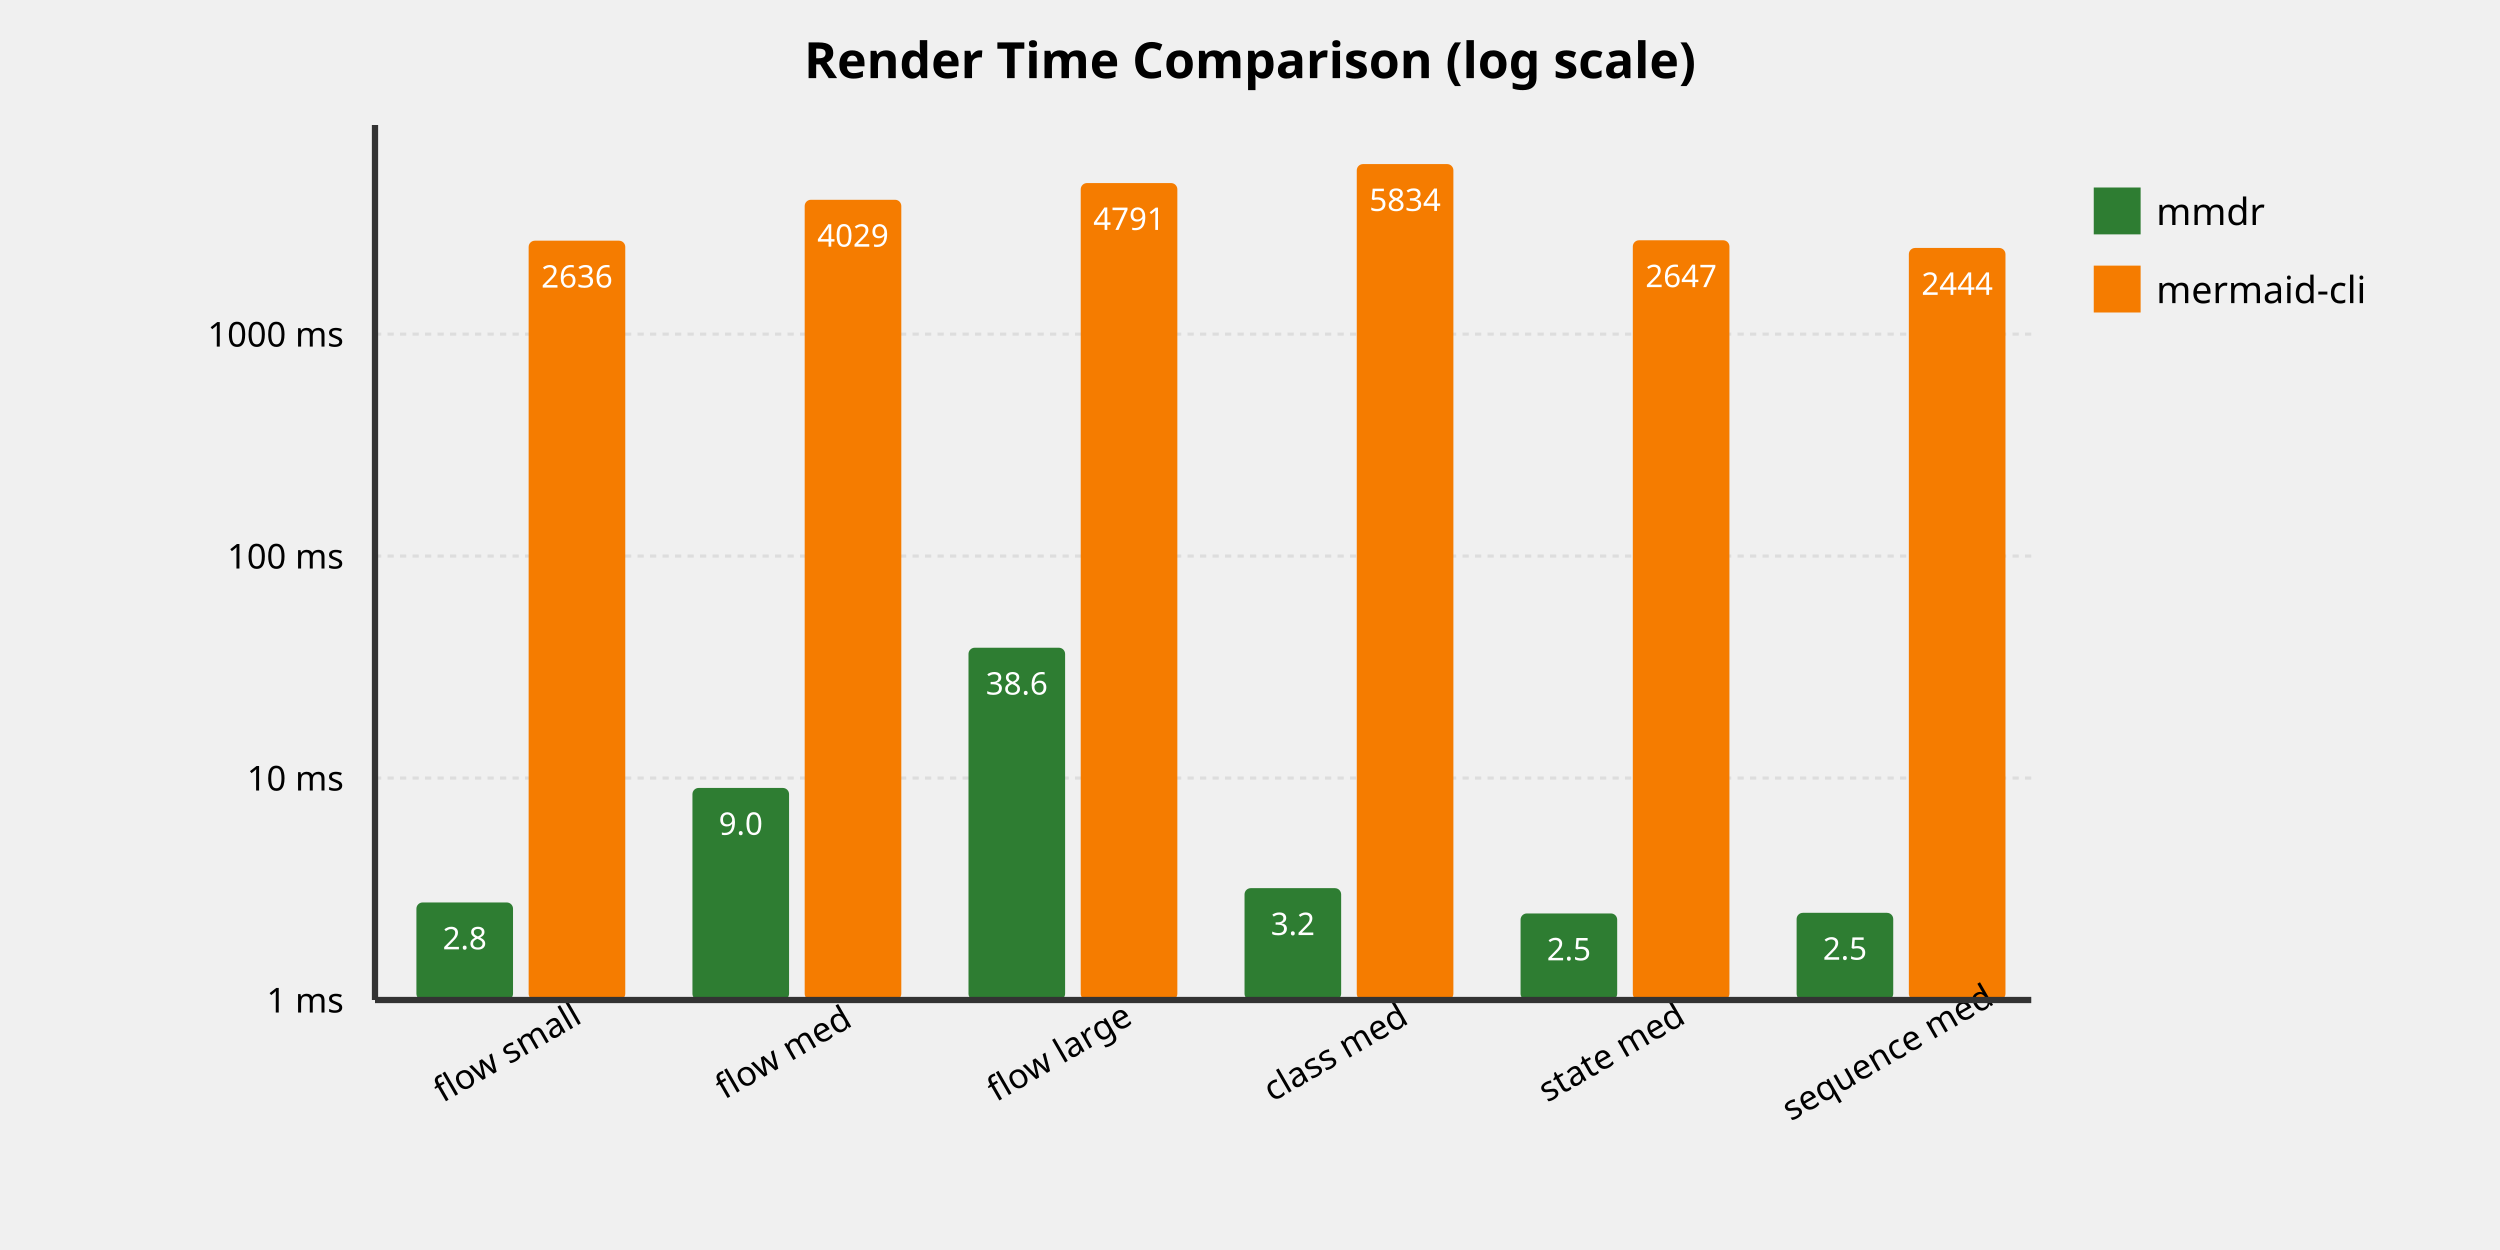
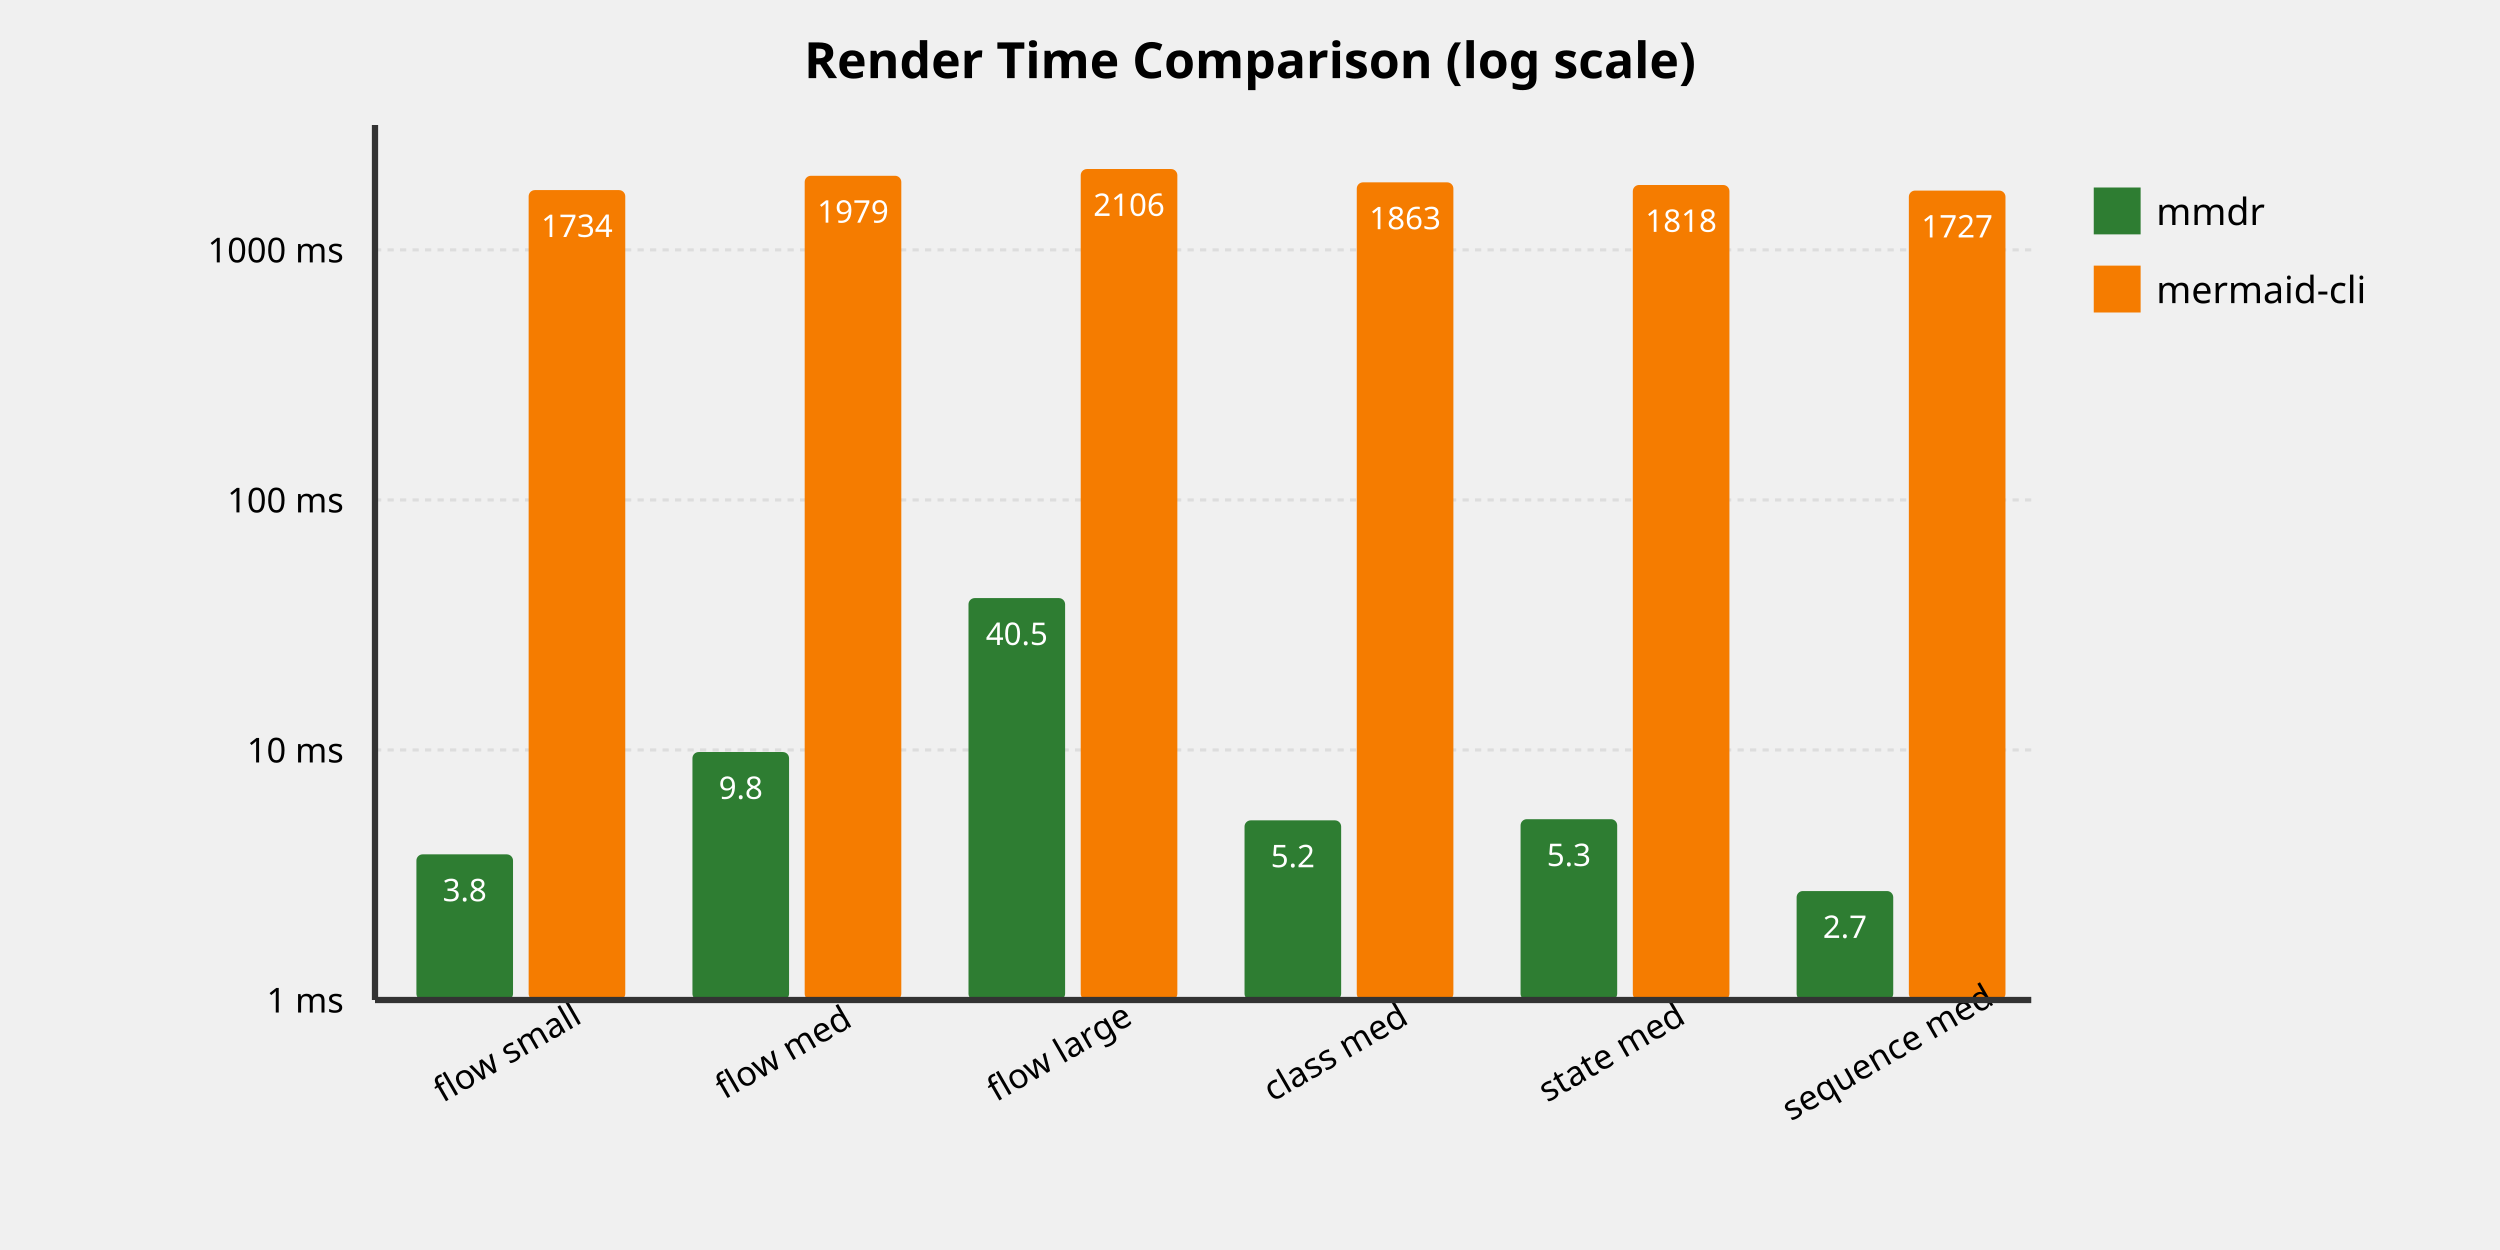
<svg xmlns="http://www.w3.org/2000/svg" viewBox="0 0 800 400">
  <style>
  .title { font: bold 16px sans-serif; }
  .axis-label { font: 12px sans-serif; }
  .tick-label { font: 11px sans-serif; }
  .legend { font: 12px sans-serif; }
  .bar-mmdr { fill: #2e7d32; }
  .bar-cli { fill: #f57c00; }
  .bar-label { font: 10px sans-serif; fill: white; }
</style>
  <text x="400.0" y="25" text-anchor="middle" class="title">Render Time Comparison (log scale)</text>
  <line x1="120" y1="320.0" x2="650" y2="320.0" stroke="#ddd" stroke-dasharray="2,2" />
  <text x="110" y="324.0" text-anchor="end" class="tick-label">1 ms</text>
-   <line x1="120" y1="248.972" x2="650" y2="248.972" stroke="#ddd" stroke-dasharray="2,2" />
-   <text x="110" y="252.972" text-anchor="end" class="tick-label">10 ms</text>
-   <line x1="120" y1="177.943" x2="650" y2="177.943" stroke="#ddd" stroke-dasharray="2,2" />
-   <text x="110" y="181.943" text-anchor="end" class="tick-label">100 ms</text>
-   <line x1="120" y1="106.915" x2="650" y2="106.915" stroke="#ddd" stroke-dasharray="2,2" />
-   <text x="110" y="110.915" text-anchor="end" class="tick-label">1000 ms</text>
-   <rect x="133.25" y="288.787" width="30.917" height="31.213" class="bar-mmdr" rx="2" />
-   <text x="148.708" y="303.787" text-anchor="middle" class="bar-label">2.8</text>
-   <rect x="169.167" y="77.021" width="30.917" height="242.979" class="bar-cli" rx="2" />
-   <text x="184.625" y="92.021" text-anchor="middle" class="bar-label">2636</text>
+   <line x1="120" y1="239.988" x2="650" y2="239.988" stroke="#ddd" stroke-dasharray="2,2" />
+   <text x="110" y="243.988" text-anchor="end" class="tick-label">10 ms</text>
+   <line x1="120" y1="159.975" x2="650" y2="159.975" stroke="#ddd" stroke-dasharray="2,2" />
+   <text x="110" y="163.975" text-anchor="end" class="tick-label">100 ms</text>
+   <line x1="120" y1="79.963" x2="650" y2="79.963" stroke="#ddd" stroke-dasharray="2,2" />
+   <text x="110" y="83.963" text-anchor="end" class="tick-label">1000 ms</text>
+   <rect x="133.25" y="273.393" width="30.917" height="46.607" class="bar-mmdr" rx="2" />
+   <text x="148.708" y="288.393" text-anchor="middle" class="bar-label">3.8</text>
+   <rect x="169.167" y="60.831" width="30.917" height="259.169" class="bar-cli" rx="2" />
+   <text x="184.625" y="75.831" text-anchor="middle" class="bar-label">1734</text>
  <text x="164.167" y="340" text-anchor="middle" class="tick-label" transform="rotate(-30 164.1667 340)">flow small</text>
-   <rect x="221.583" y="252.14" width="30.917" height="67.86" class="bar-mmdr" rx="2" />
-   <text x="237.042" y="267.14" text-anchor="middle" class="bar-label">9.0</text>
-   <rect x="257.5" y="63.928" width="30.917" height="256.072" class="bar-cli" rx="2" />
-   <text x="272.958" y="78.928" text-anchor="middle" class="bar-label">4029</text>
+   <rect x="221.583" y="240.65" width="30.917" height="79.35" class="bar-mmdr" rx="2" />
+   <text x="237.042" y="255.65" text-anchor="middle" class="bar-label">9.8</text>
+   <rect x="257.5" y="56.248" width="30.917" height="263.752" class="bar-cli" rx="2" />
+   <text x="272.958" y="71.248" text-anchor="middle" class="bar-label">1979</text>
  <text x="252.5" y="340" text-anchor="middle" class="tick-label" transform="rotate(-30 252.5 340)">flow med</text>
-   <rect x="309.917" y="207.273" width="30.917" height="112.727" class="bar-mmdr" rx="2" />
-   <text x="325.375" y="222.273" text-anchor="middle" class="bar-label">38.6</text>
-   <rect x="345.833" y="58.583" width="30.917" height="261.417" class="bar-cli" rx="2" />
-   <text x="361.292" y="73.583" text-anchor="middle" class="bar-label">4791</text>
+   <rect x="309.917" y="191.389" width="30.917" height="128.611" class="bar-mmdr" rx="2" />
+   <text x="325.375" y="206.389" text-anchor="middle" class="bar-label">40.5</text>
+   <rect x="345.833" y="54.089" width="30.917" height="265.911" class="bar-cli" rx="2" />
+   <text x="361.292" y="69.089" text-anchor="middle" class="bar-label">2106</text>
  <text x="340.833" y="340" text-anchor="middle" class="tick-label" transform="rotate(-30 340.8333 340)">flow large</text>
-   <rect x="398.25" y="284.209" width="30.917" height="35.791" class="bar-mmdr" rx="2" />
-   <text x="413.708" y="299.209" text-anchor="middle" class="bar-label">3.2</text>
-   <rect x="434.167" y="52.507" width="30.917" height="267.493" class="bar-cli" rx="2" />
-   <text x="449.625" y="67.507" text-anchor="middle" class="bar-label">5834</text>
+   <rect x="398.25" y="262.513" width="30.917" height="57.487" class="bar-mmdr" rx="2" />
+   <text x="413.708" y="277.513" text-anchor="middle" class="bar-label">5.2</text>
+   <rect x="434.167" y="58.35" width="30.917" height="261.65" class="bar-cli" rx="2" />
+   <text x="449.625" y="73.35" text-anchor="middle" class="bar-label">1863</text>
  <text x="429.167" y="340" text-anchor="middle" class="tick-label" transform="rotate(-30 429.1667 340)">class med</text>
-   <rect x="486.583" y="292.305" width="30.917" height="27.695" class="bar-mmdr" rx="2" />
-   <text x="502.042" y="307.305" text-anchor="middle" class="bar-label">2.5</text>
-   <rect x="522.5" y="76.89" width="30.917" height="243.11" class="bar-cli" rx="2" />
-   <text x="537.958" y="91.89" text-anchor="middle" class="bar-label">2647</text>
+   <rect x="486.583" y="262.136" width="30.917" height="57.864" class="bar-mmdr" rx="2" />
+   <text x="502.042" y="277.136" text-anchor="middle" class="bar-label">5.3</text>
+   <rect x="522.5" y="59.196" width="30.917" height="260.804" class="bar-cli" rx="2" />
+   <text x="537.958" y="74.196" text-anchor="middle" class="bar-label">1818</text>
  <text x="517.5" y="340" text-anchor="middle" class="tick-label" transform="rotate(-30 517.5 340)">state med</text>
-   <rect x="574.917" y="292.106" width="30.917" height="27.894" class="bar-mmdr" rx="2" />
-   <text x="590.375" y="307.106" text-anchor="middle" class="bar-label">2.5</text>
-   <rect x="610.833" y="79.347" width="30.917" height="240.653" class="bar-cli" rx="2" />
-   <text x="626.292" y="94.347" text-anchor="middle" class="bar-label">2444</text>
+   <rect x="574.917" y="285.132" width="30.917" height="34.868" class="bar-mmdr" rx="2" />
+   <text x="590.375" y="300.132" text-anchor="middle" class="bar-label">2.7</text>
+   <rect x="610.833" y="60.987" width="30.917" height="259.013" class="bar-cli" rx="2" />
+   <text x="626.292" y="75.987" text-anchor="middle" class="bar-label">1727</text>
  <text x="605.833" y="340" text-anchor="middle" class="tick-label" transform="rotate(-30 605.8333 340)">sequence med</text>
  <rect x="670" y="60" width="15" height="15" class="bar-mmdr" />
  <text x="690" y="72" class="legend">mmdr</text>
  <rect x="670" y="85" width="15" height="15" class="bar-cli" />
  <text x="690" y="97" class="legend">mermaid-cli</text>
  <line x1="120" y1="40" x2="120" y2="320" stroke="#333" stroke-width="2" />
  <line x1="120" y1="320" x2="650" y2="320" stroke="#333" stroke-width="2" />
</svg>
